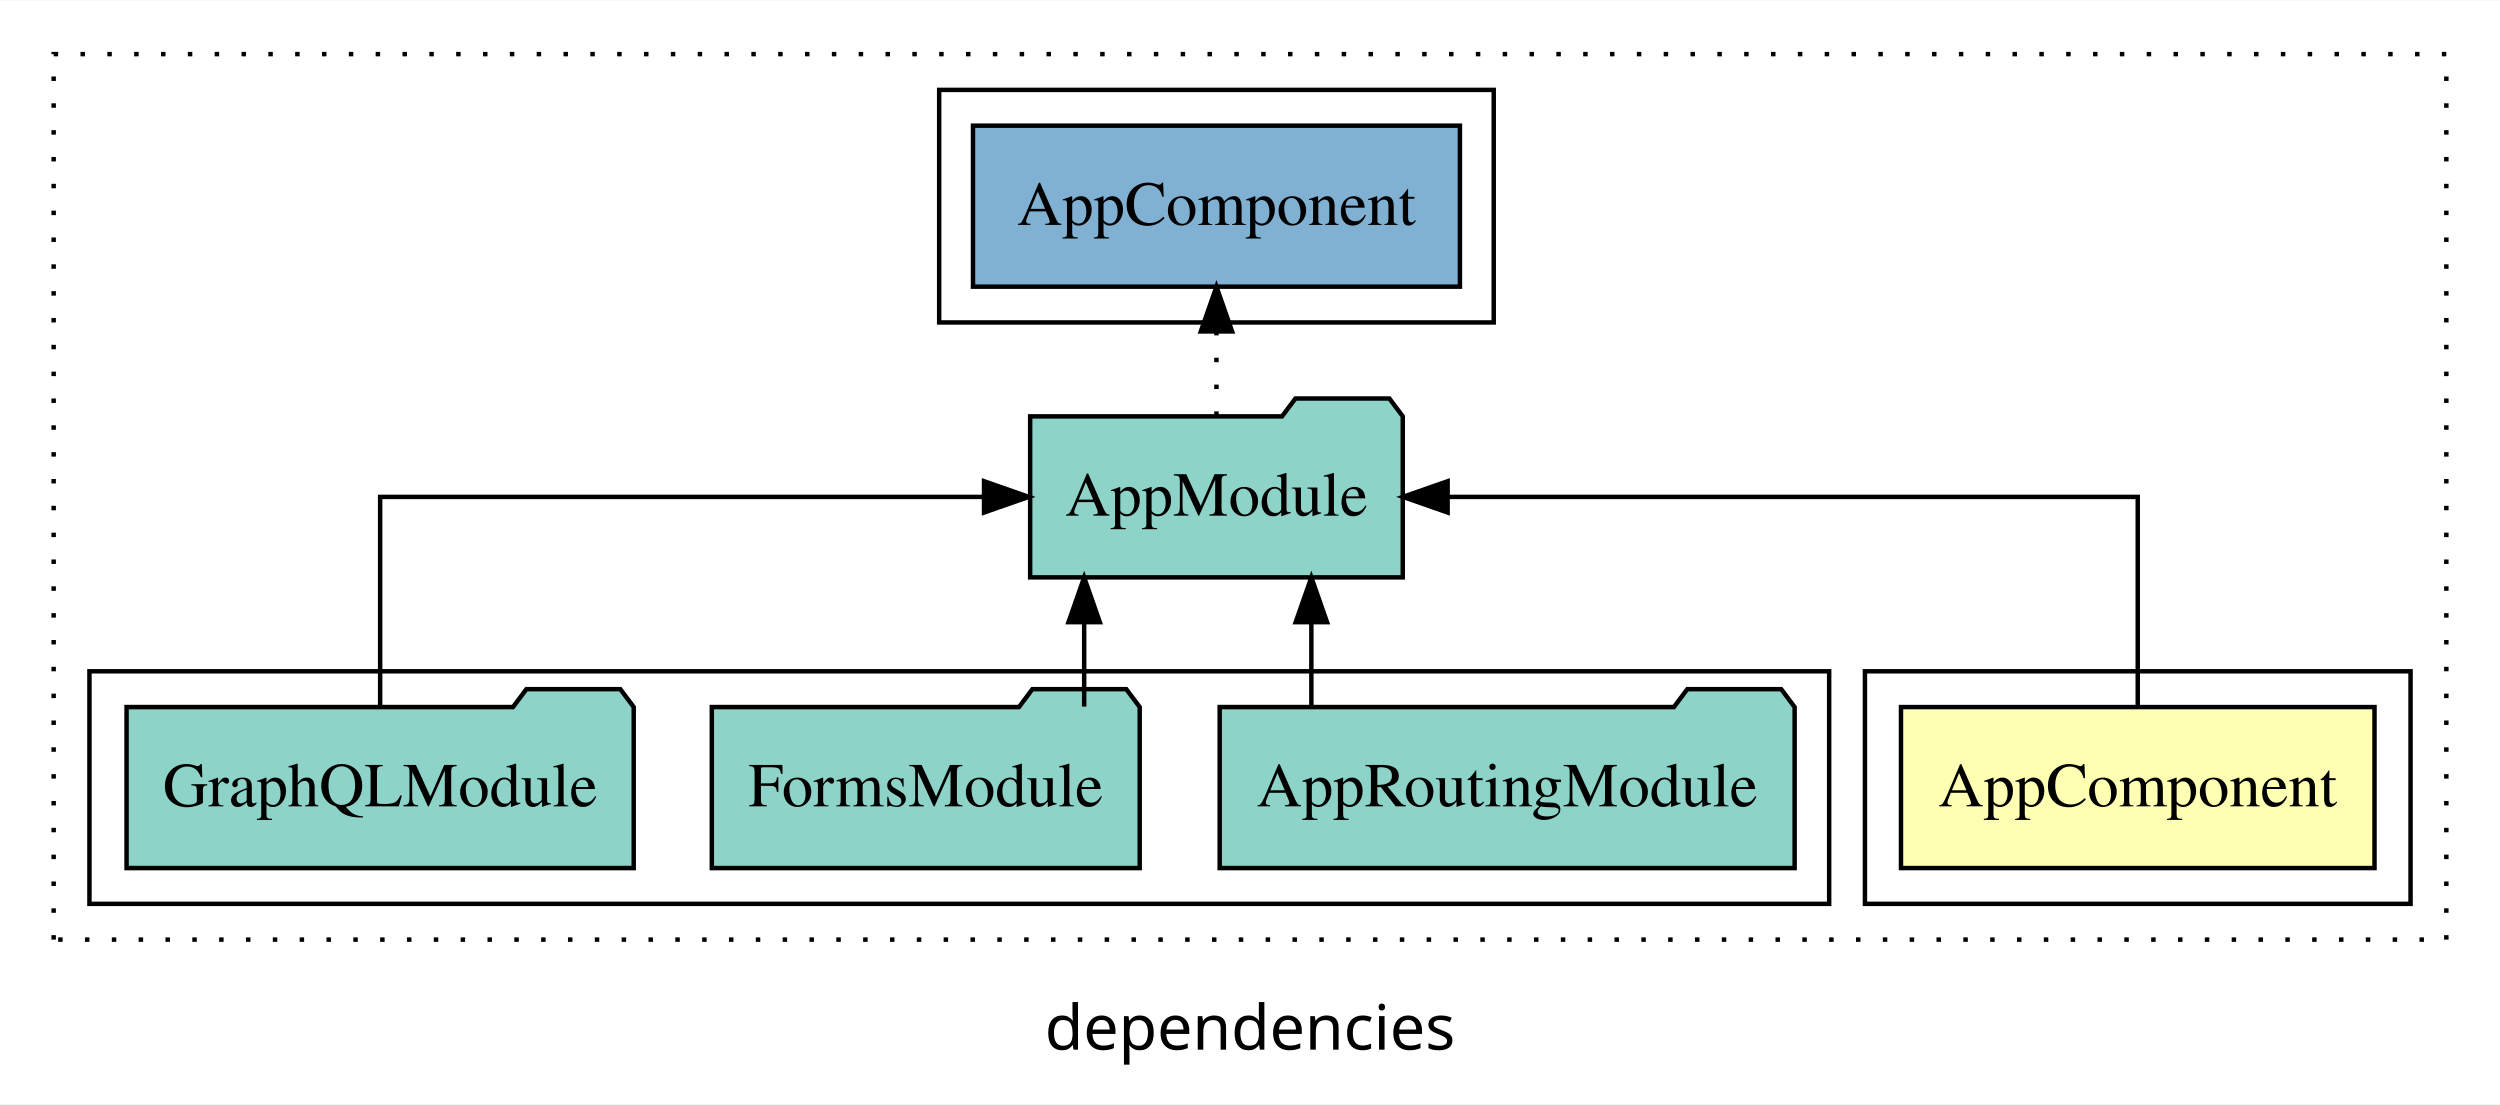
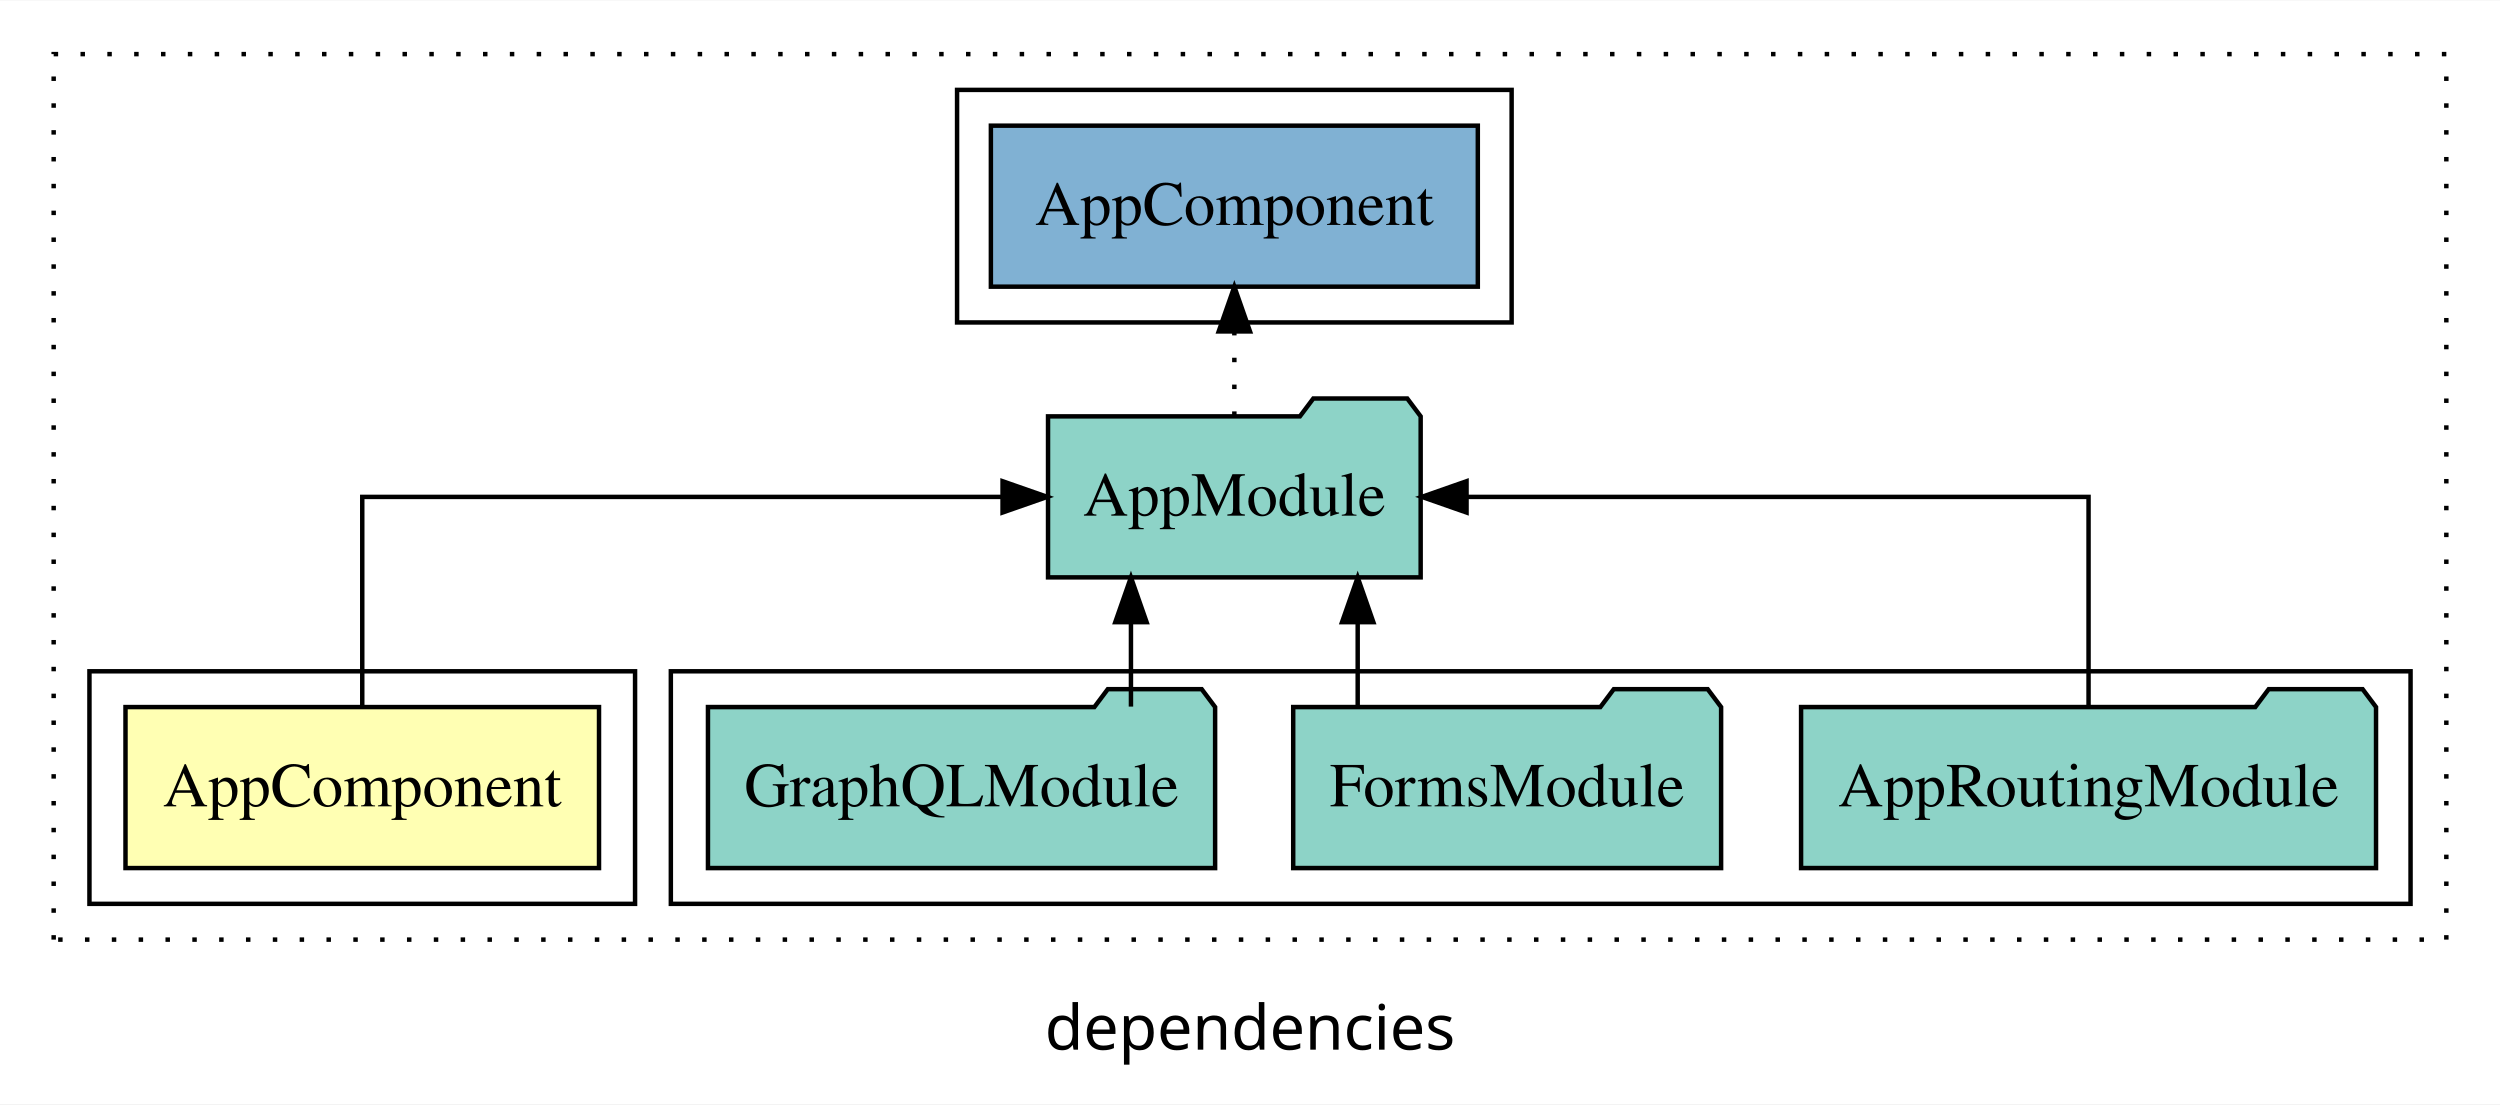
<svg xmlns="http://www.w3.org/2000/svg" width="559pt" height="247pt" viewBox="0.00 0.00 559.00 246.80">
  <g id="graph0" class="graph" transform="scale(1 1) rotate(0) translate(4 242.8)">
    <polygon fill="white" stroke="transparent" points="-4,4 -4,-242.8 555,-242.8 555,4 -4,4" />
    <text text-anchor="middle" x="275.5" y="-8.2" font-family="sans-serif" font-size="14.00">dependencies</text>
    <g id="clust1" class="cluster">
      <polygon fill="none" stroke="black" stroke-dasharray="1,5" points="8,-32.8 8,-230.8 543,-230.8 543,-32.8 8,-32.8" />
    </g>
+     <g id="clust4" class="cluster">
+       <polygon fill="none" stroke="black" points="146,-40.8 146,-92.8 535,-92.8 535,-40.8 146,-40.8" />
+     </g>
    <g id="clust2" class="cluster">
-       <polygon fill="none" stroke="black" points="413,-40.8 413,-92.8 535,-92.8 535,-40.8 413,-40.8" />
+       <polygon fill="none" stroke="black" points="16,-40.8 16,-92.8 138,-92.8 138,-40.8 16,-40.8" />
    </g>
    <g id="clust6" class="cluster">
-       <polygon fill="none" stroke="black" points="206,-170.8 206,-222.8 330,-222.8 330,-170.8 206,-170.8" />
-     </g>
-     <g id="clust4" class="cluster">
-       <polygon fill="none" stroke="black" points="16,-40.8 16,-92.8 405,-92.8 405,-40.8 16,-40.8" />
+       <polygon fill="none" stroke="black" points="210,-170.8 210,-222.8 334,-222.8 334,-170.8 210,-170.8" />
    </g>
    <g id="node1" class="node">
-       <polygon fill="#ffffb3" stroke="black" points="526.94,-84.8 421.06,-84.8 421.06,-48.8 526.94,-48.8 526.94,-84.8" />
-       <text text-anchor="middle" x="474" y="-62.6" font-family="Times,serif" font-size="14.00">AppComponent</text>
+       <polygon fill="#ffffb3" stroke="black" points="129.94,-84.8 24.06,-84.8 24.06,-48.8 129.94,-48.8 129.94,-84.8" />
+       <text text-anchor="middle" x="77" y="-62.6" font-family="Times,serif" font-size="14.00">AppComponent</text>
    </g>
    <g id="node2" class="node">
-       <polygon fill="#8dd3c7" stroke="black" points="309.66,-149.8 306.66,-153.8 285.66,-153.8 282.66,-149.8 226.34,-149.8 226.34,-113.8 309.66,-113.8 309.66,-149.8" />
-       <text text-anchor="middle" x="268" y="-127.6" font-family="Times,serif" font-size="14.00">AppModule</text>
+       <polygon fill="#8dd3c7" stroke="black" points="313.66,-149.8 310.66,-153.8 289.66,-153.8 286.66,-149.8 230.34,-149.8 230.34,-113.8 313.66,-113.8 313.66,-149.8" />
+       <text text-anchor="middle" x="272" y="-127.6" font-family="Times,serif" font-size="14.00">AppModule</text>
    </g>
    <g id="edge1" class="edge">
-       <path fill="none" stroke="black" d="M474,-84.91C474,-104.14 474,-131.8 474,-131.8 474,-131.8 319.69,-131.8 319.69,-131.8" />
-       <polygon fill="black" stroke="black" points="319.69,-128.3 309.69,-131.8 319.69,-135.3 319.69,-128.3" />
+       <path fill="none" stroke="black" d="M77,-84.91C77,-104.14 77,-131.8 77,-131.8 77,-131.8 220.17,-131.8 220.17,-131.8" />
+       <polygon fill="black" stroke="black" points="220.17,-135.3 230.17,-131.8 220.17,-128.3 220.17,-135.3" />
    </g>
    <g id="node6" class="node">
-       <polygon fill="#80b1d3" stroke="black" points="322.44,-214.8 213.56,-214.8 213.56,-178.8 322.44,-178.8 322.44,-214.8" />
-       <text text-anchor="middle" x="268" y="-192.6" font-family="Times,serif" font-size="14.00">AppComponent </text>
+       <polygon fill="#80b1d3" stroke="black" points="326.44,-214.8 217.56,-214.8 217.56,-178.8 326.44,-178.8 326.44,-214.8" />
+       <text text-anchor="middle" x="272" y="-192.6" font-family="Times,serif" font-size="14.00">AppComponent </text>
    </g>
    <g id="edge5" class="edge">
-       <path fill="none" stroke="black" stroke-dasharray="1,5" d="M268,-149.91C268,-149.91 268,-168.79 268,-168.79" />
-       <polygon fill="black" stroke="black" points="264.5,-168.79 268,-178.79 271.5,-168.79 264.5,-168.79" />
+       <path fill="none" stroke="black" stroke-dasharray="1,5" d="M272,-149.91C272,-149.91 272,-168.79 272,-168.79" />
+       <polygon fill="black" stroke="black" points="268.5,-168.79 272,-178.79 275.5,-168.79 268.5,-168.79" />
    </g>
    <g id="node3" class="node">
-       <polygon fill="#8dd3c7" stroke="black" points="397.28,-84.8 394.28,-88.8 373.28,-88.8 370.28,-84.8 268.72,-84.8 268.72,-48.8 397.28,-48.8 397.28,-84.8" />
-       <text text-anchor="middle" x="333" y="-62.6" font-family="Times,serif" font-size="14.00">AppRoutingModule</text>
+       <polygon fill="#8dd3c7" stroke="black" points="527.28,-84.8 524.28,-88.8 503.28,-88.8 500.28,-84.8 398.72,-84.8 398.72,-48.8 527.28,-48.8 527.28,-84.8" />
+       <text text-anchor="middle" x="463" y="-62.6" font-family="Times,serif" font-size="14.00">AppRoutingModule</text>
    </g>
    <g id="edge2" class="edge">
-       <path fill="none" stroke="black" d="M289.22,-84.91C289.22,-84.91 289.22,-103.79 289.22,-103.79" />
-       <polygon fill="black" stroke="black" points="285.72,-103.79 289.22,-113.79 292.72,-103.79 285.72,-103.79" />
+       <path fill="none" stroke="black" d="M463,-84.91C463,-104.14 463,-131.8 463,-131.8 463,-131.8 323.92,-131.8 323.92,-131.8" />
+       <polygon fill="black" stroke="black" points="323.92,-128.3 313.92,-131.8 323.92,-135.3 323.92,-128.3" />
    </g>
    <g id="node4" class="node">
-       <polygon fill="#8dd3c7" stroke="black" points="250.84,-84.8 247.84,-88.8 226.84,-88.8 223.84,-84.8 155.16,-84.8 155.16,-48.8 250.84,-48.8 250.84,-84.8" />
-       <text text-anchor="middle" x="203" y="-62.6" font-family="Times,serif" font-size="14.00">FormsModule</text>
+       <polygon fill="#8dd3c7" stroke="black" points="380.84,-84.8 377.84,-88.8 356.84,-88.8 353.84,-84.8 285.16,-84.8 285.16,-48.8 380.84,-48.8 380.84,-84.8" />
+       <text text-anchor="middle" x="333" y="-62.6" font-family="Times,serif" font-size="14.00">FormsModule</text>
    </g>
    <g id="edge3" class="edge">
-       <path fill="none" stroke="black" d="M238.42,-84.91C238.42,-84.91 238.42,-103.79 238.42,-103.79" />
-       <polygon fill="black" stroke="black" points="234.92,-103.79 238.42,-113.79 241.92,-103.79 234.92,-103.79" />
+       <path fill="none" stroke="black" d="M299.58,-84.91C299.58,-84.91 299.58,-103.79 299.58,-103.79" />
+       <polygon fill="black" stroke="black" points="296.08,-103.79 299.58,-113.79 303.08,-103.79 296.08,-103.79" />
    </g>
    <g id="node5" class="node">
-       <polygon fill="#8dd3c7" stroke="black" points="137.7,-84.8 134.7,-88.8 113.7,-88.8 110.7,-84.8 24.3,-84.8 24.3,-48.8 137.7,-48.8 137.7,-84.8" />
-       <text text-anchor="middle" x="81" y="-62.6" font-family="Times,serif" font-size="14.00">GraphQLModule</text>
+       <polygon fill="#8dd3c7" stroke="black" points="267.7,-84.8 264.7,-88.8 243.7,-88.8 240.7,-84.8 154.3,-84.8 154.3,-48.8 267.7,-48.8 267.7,-84.8" />
+       <text text-anchor="middle" x="211" y="-62.6" font-family="Times,serif" font-size="14.00">GraphQLModule</text>
    </g>
    <g id="edge4" class="edge">
-       <path fill="none" stroke="black" d="M81,-84.91C81,-104.14 81,-131.8 81,-131.8 81,-131.8 216.03,-131.8 216.03,-131.8" />
-       <polygon fill="black" stroke="black" points="216.03,-135.3 226.03,-131.8 216.03,-128.3 216.03,-135.3" />
+       <path fill="none" stroke="black" d="M248.88,-84.91C248.88,-84.91 248.88,-103.79 248.88,-103.79" />
+       <polygon fill="black" stroke="black" points="245.38,-103.79 248.88,-113.79 252.38,-103.79 245.38,-103.79" />
    </g>
  </g>
</svg>
